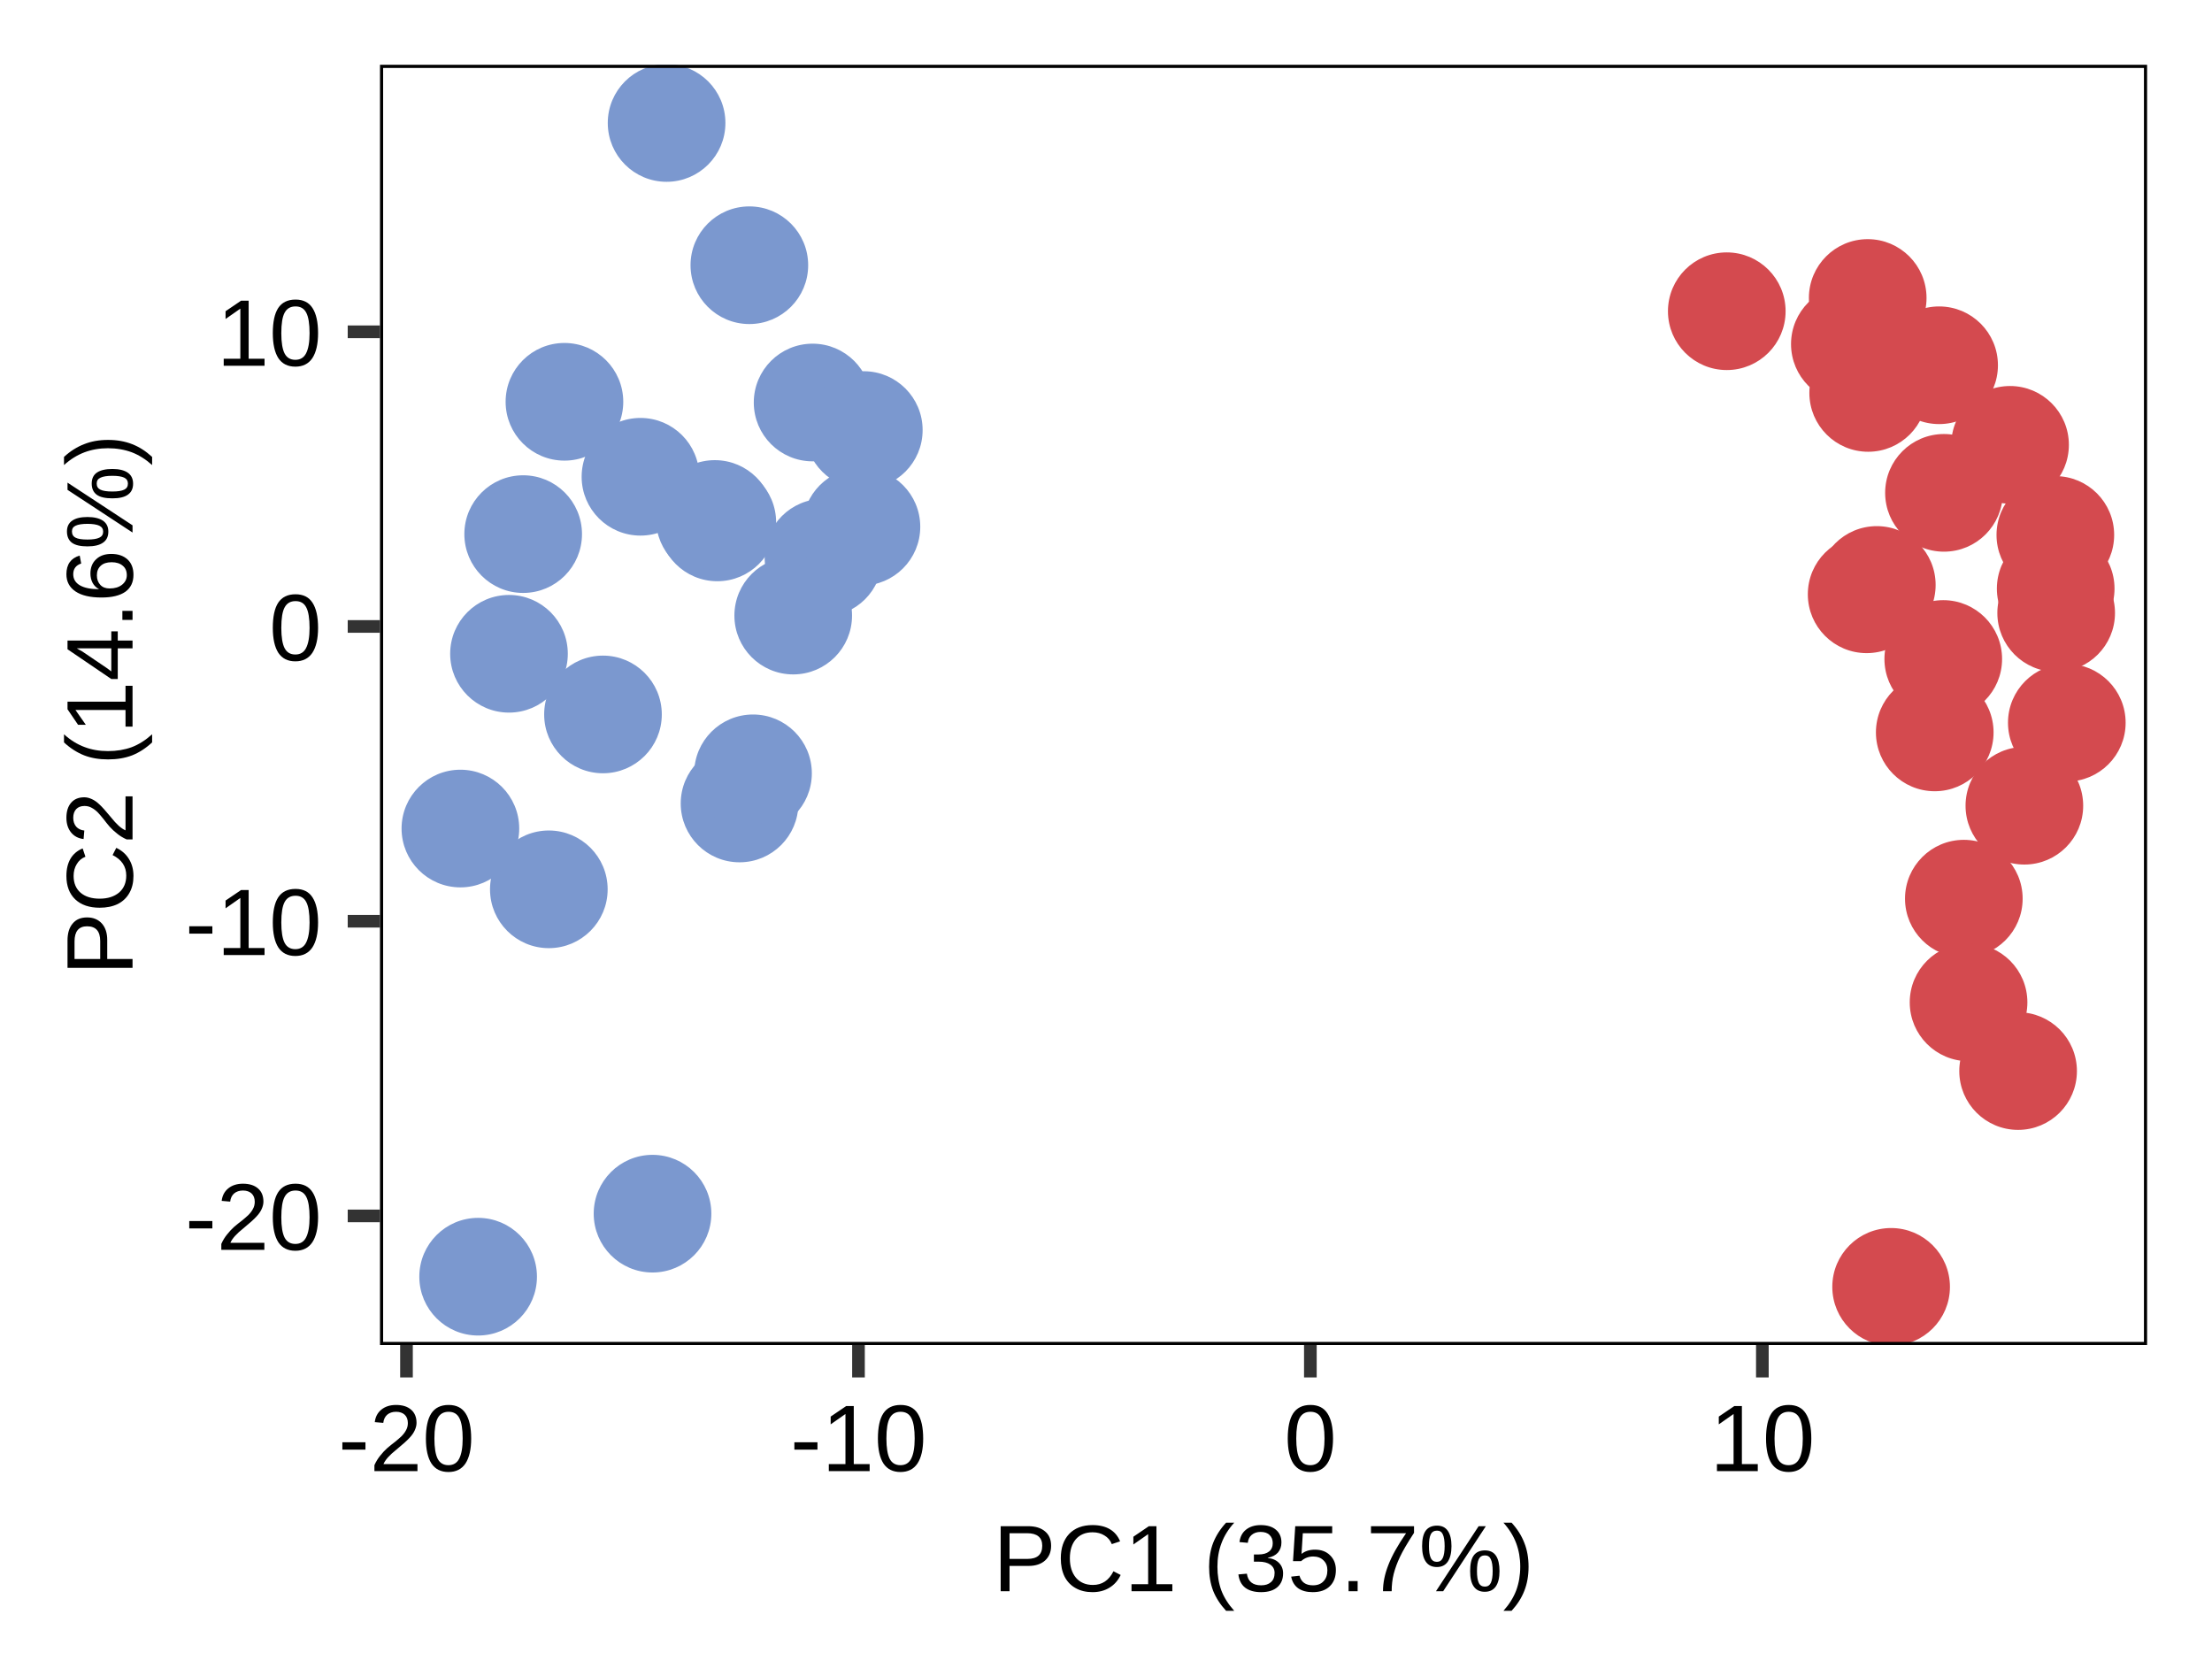
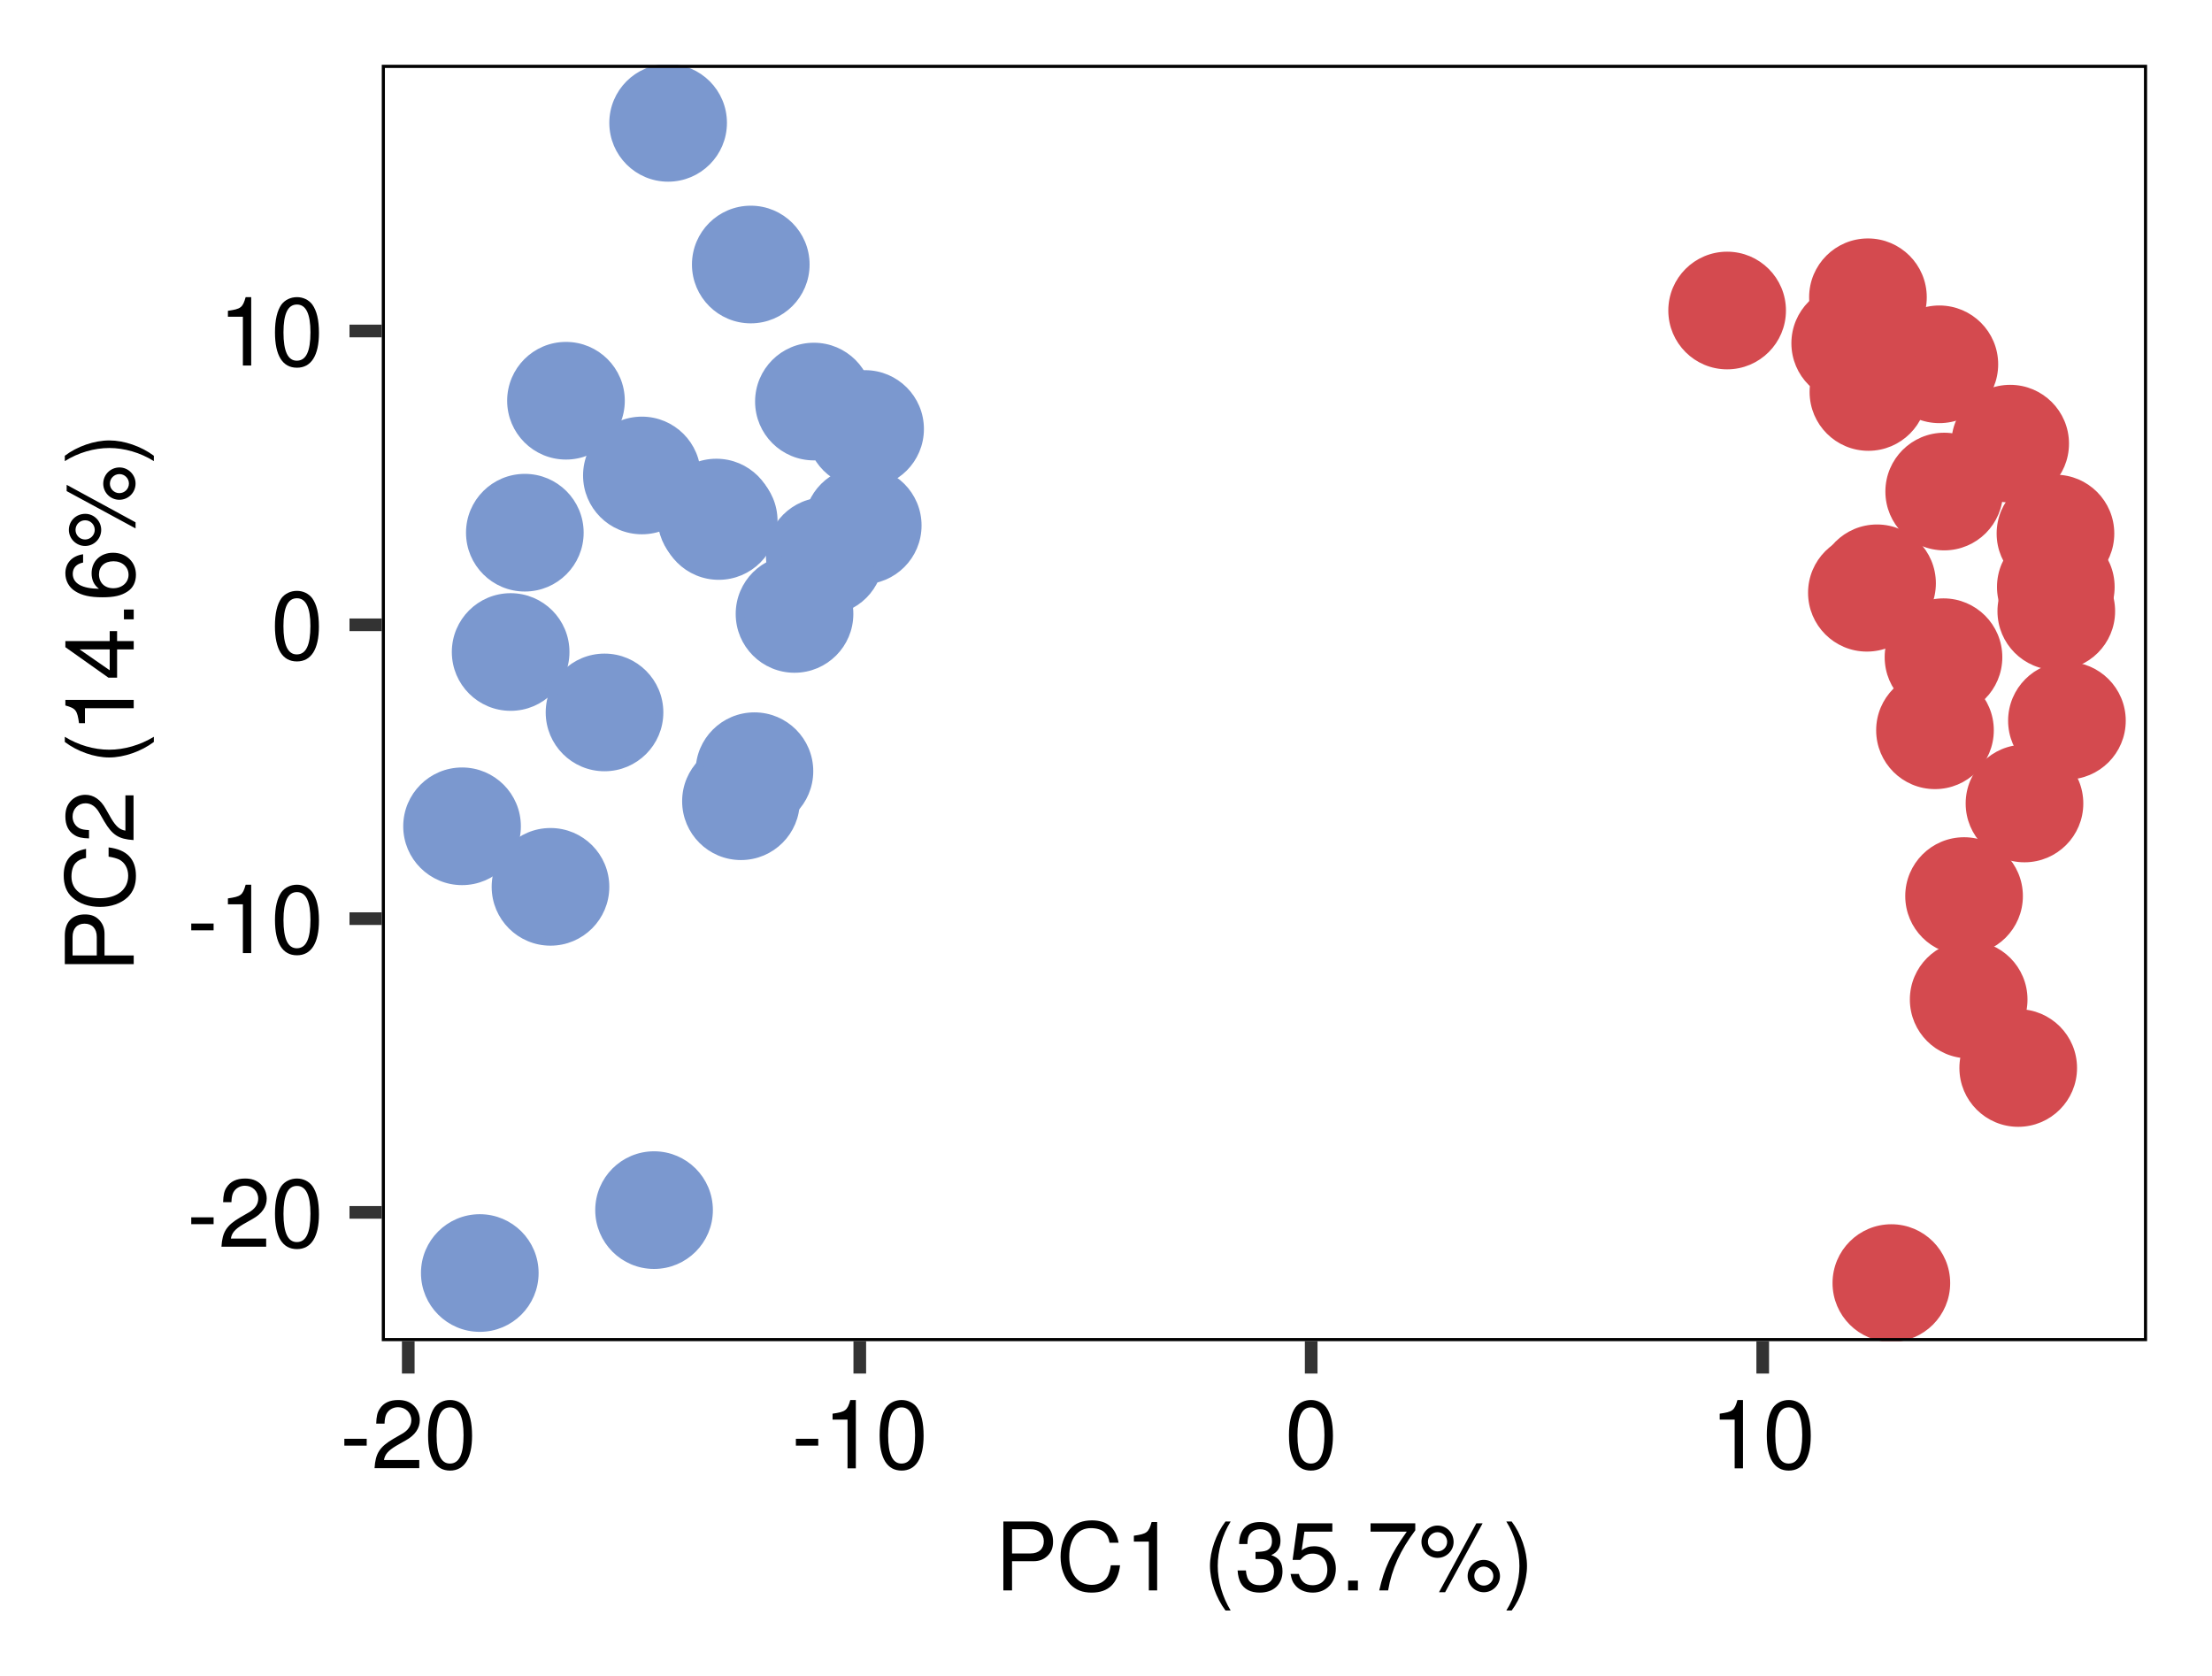
<svg xmlns="http://www.w3.org/2000/svg" width="187.09pt" height="141.73pt" viewBox="0 0 187.09 141.73">
  <g class="svglite">
    <defs>
      <style type="text/css">
    .svglite line, .svglite polyline, .svglite polygon, .svglite path, .svglite rect, .svglite circle {
      fill: none;
      stroke: #000000;
      stroke-linecap: round;
      stroke-linejoin: round;
      stroke-miterlimit: 10.00;
    }
    .svglite text {
      white-space: pre;
    }
    .svglite g.glyphgroup path {
      fill: inherit;
      stroke: none;
    }
  </style>
    </defs>
    <rect width="100%" height="100%" style="stroke: none; fill: #FFFFFF;" />
    <defs>
      <clipPath id="cpMC4wMHwxODcuMDl8MC4wMHwxNDEuNzM=">
        <rect x="0.00" y="0.00" width="187.09" height="141.73" />
      </clipPath>
    </defs>
    <g clip-path="url(#cpMC4wMHwxODcuMDl8MC4wMHwxNDEuNzM=)">
-       <rect x="0.00" y="0.00" width="187.09" height="141.73" style="stroke-width: 0.00; fill: #FFFFFF;" />
+       <rect x="-0" y="0.00" width="187.09" height="141.73" style="stroke-width: 0.00; fill: #FFFFFF;" />
    </g>
    <defs>
-       <clipPath id="cpMzIuMTR8MTgxLjYxfDUuNDh8MTEzLjc1">
-         <rect x="32.14" y="5.48" width="149.46" height="108.27" />
+       <clipPath id="cpMzIuMjl8MTgxLjYxfDUuNDh8MTEzLjQy">
+         <rect x="32.29" y="5.48" width="149.31" height="107.94" />
      </clipPath>
    </defs>
-     <g clip-path="url(#cpMzIuMTR8MTgxLjYxfDUuNDh8MTEzLjc1)">
-       <circle cx="54.17" cy="40.32" r="4.62" style="stroke-width: 0.71; stroke: #7B98CF; fill: #7B98CF;" />
-       <circle cx="68.73" cy="34.04" r="4.62" style="stroke-width: 0.71; stroke: #7B98CF; fill: #7B98CF;" />
-       <circle cx="170.01" cy="37.62" r="4.62" style="stroke-width: 0.71; stroke: #D44A4F; fill: #D44A4F;" />
-       <circle cx="56.38" cy="10.40" r="4.62" style="stroke-width: 0.71; stroke: #7B98CF; fill: #7B98CF;" />
-       <circle cx="157.97" cy="25.20" r="4.62" style="stroke-width: 0.71; stroke: #D44A4F; fill: #D44A4F;" />
-       <circle cx="72.86" cy="44.55" r="4.62" style="stroke-width: 0.71; stroke: #7B98CF; fill: #7B98CF;" />
-       <circle cx="173.91" cy="51.84" r="4.62" style="stroke-width: 0.71; stroke: #D44A4F; fill: #D44A4F;" />
-       <circle cx="47.74" cy="33.98" r="4.62" style="stroke-width: 0.71; stroke: #7B98CF; fill: #7B98CF;" />
-       <circle cx="164.42" cy="41.68" r="4.62" style="stroke-width: 0.71; stroke: #D44A4F; fill: #D44A4F;" />
-       <circle cx="60.67" cy="44.18" r="4.62" style="stroke-width: 0.71; stroke: #7B98CF; fill: #7B98CF;" />
-       <circle cx="173.87" cy="49.78" r="4.62" style="stroke-width: 0.71; stroke: #D44A4F; fill: #D44A4F;" />
-       <circle cx="60.46" cy="43.89" r="4.62" style="stroke-width: 0.71; stroke: #7B98CF; fill: #7B98CF;" />
-       <circle cx="156.46" cy="29.10" r="4.62" style="stroke-width: 0.71; stroke: #D44A4F; fill: #D44A4F;" />
-       <circle cx="63.38" cy="22.43" r="4.62" style="stroke-width: 0.71; stroke: #7B98CF; fill: #7B98CF;" />
-       <circle cx="166.10" cy="76.00" r="4.62" style="stroke-width: 0.71; stroke: #D44A4F; fill: #D44A4F;" />
-       <circle cx="43.05" cy="55.29" r="4.62" style="stroke-width: 0.71; stroke: #7B98CF; fill: #7B98CF;" />
-       <circle cx="158.74" cy="49.47" r="4.62" style="stroke-width: 0.71; stroke: #D44A4F; fill: #D44A4F;" />
-       <circle cx="69.65" cy="47.16" r="4.62" style="stroke-width: 0.71; stroke: #7B98CF; fill: #7B98CF;" />
-       <circle cx="171.22" cy="68.14" r="4.62" style="stroke-width: 0.71; stroke: #D44A4F; fill: #D44A4F;" />
-       <circle cx="170.69" cy="90.58" r="4.62" style="stroke-width: 0.71; stroke: #D44A4F; fill: #D44A4F;" />
-       <circle cx="40.44" cy="107.97" r="4.62" style="stroke-width: 0.71; stroke: #7B98CF; fill: #7B98CF;" />
-       <circle cx="163.64" cy="61.94" r="4.62" style="stroke-width: 0.71; stroke: #D44A4F; fill: #D44A4F;" />
-       <circle cx="62.55" cy="67.95" r="4.62" style="stroke-width: 0.71; stroke: #7B98CF; fill: #7B98CF;" />
-       <circle cx="159.95" cy="108.83" r="4.62" style="stroke-width: 0.71; stroke: #D44A4F; fill: #D44A4F;" />
-       <circle cx="55.19" cy="102.64" r="4.62" style="stroke-width: 0.71; stroke: #7B98CF; fill: #7B98CF;" />
-       <circle cx="164.36" cy="55.73" r="4.62" style="stroke-width: 0.71; stroke: #D44A4F; fill: #D44A4F;" />
-       <circle cx="46.42" cy="75.21" r="4.62" style="stroke-width: 0.71; stroke: #7B98CF; fill: #7B98CF;" />
-       <circle cx="164.01" cy="30.89" r="4.62" style="stroke-width: 0.71; stroke: #D44A4F; fill: #D44A4F;" />
-       <circle cx="67.09" cy="52.06" r="4.62" style="stroke-width: 0.71; stroke: #7B98CF; fill: #7B98CF;" />
-       <circle cx="146.05" cy="26.32" r="4.62" style="stroke-width: 0.71; stroke: #D44A4F; fill: #D44A4F;" />
-       <circle cx="44.25" cy="45.17" r="4.62" style="stroke-width: 0.71; stroke: #7B98CF; fill: #7B98CF;" />
-       <circle cx="166.50" cy="84.77" r="4.62" style="stroke-width: 0.71; stroke: #D44A4F; fill: #D44A4F;" />
-       <circle cx="51.00" cy="60.42" r="4.62" style="stroke-width: 0.71; stroke: #7B98CF; fill: #7B98CF;" />
-       <circle cx="157.88" cy="50.26" r="4.62" style="stroke-width: 0.71; stroke: #D44A4F; fill: #D44A4F;" />
-       <circle cx="38.94" cy="70.07" r="4.62" style="stroke-width: 0.71; stroke: #7B98CF; fill: #7B98CF;" />
-       <circle cx="158.01" cy="33.23" r="4.62" style="stroke-width: 0.71; stroke: #D44A4F; fill: #D44A4F;" />
-       <circle cx="73.06" cy="36.37" r="4.62" style="stroke-width: 0.71; stroke: #7B98CF; fill: #7B98CF;" />
-       <circle cx="174.81" cy="61.12" r="4.62" style="stroke-width: 0.71; stroke: #D44A4F; fill: #D44A4F;" />
-       <circle cx="173.84" cy="45.24" r="4.62" style="stroke-width: 0.71; stroke: #D44A4F; fill: #D44A4F;" />
-       <circle cx="63.69" cy="65.40" r="4.62" style="stroke-width: 0.71; stroke: #7B98CF; fill: #7B98CF;" />
-       <rect x="32.14" y="5.48" width="149.46" height="108.27" style="stroke-width: 0.53;" />
+     <g clip-path="url(#cpMzIuMjl8MTgxLjYxfDUuNDh8MTEzLjQy)">
+       <circle cx="54.29" cy="40.21" r="4.62" style="stroke-width: 0.71; stroke: #7B98CF; fill: #7B98CF;" />
+       <circle cx="68.84" cy="33.96" r="4.62" style="stroke-width: 0.71; stroke: #7B98CF; fill: #7B98CF;" />
+       <circle cx="170.02" cy="37.52" r="4.62" style="stroke-width: 0.71; stroke: #D44A4F; fill: #D44A4F;" />
+       <circle cx="56.51" cy="10.39" r="4.62" style="stroke-width: 0.71; stroke: #7B98CF; fill: #7B98CF;" />
+       <circle cx="157.99" cy="25.14" r="4.62" style="stroke-width: 0.71; stroke: #D44A4F; fill: #D44A4F;" />
+       <circle cx="72.97" cy="44.44" r="4.62" style="stroke-width: 0.71; stroke: #7B98CF; fill: #7B98CF;" />
+       <circle cx="173.92" cy="51.69" r="4.62" style="stroke-width: 0.71; stroke: #D44A4F; fill: #D44A4F;" />
+       <circle cx="47.87" cy="33.89" r="4.62" style="stroke-width: 0.71; stroke: #7B98CF; fill: #7B98CF;" />
+       <circle cx="164.44" cy="41.57" r="4.62" style="stroke-width: 0.71; stroke: #D44A4F; fill: #D44A4F;" />
+       <circle cx="60.79" cy="44.06" r="4.62" style="stroke-width: 0.71; stroke: #7B98CF; fill: #7B98CF;" />
+       <circle cx="173.88" cy="49.64" r="4.62" style="stroke-width: 0.71; stroke: #D44A4F; fill: #D44A4F;" />
+       <circle cx="60.59" cy="43.77" r="4.62" style="stroke-width: 0.71; stroke: #7B98CF; fill: #7B98CF;" />
+       <circle cx="156.49" cy="29.03" r="4.62" style="stroke-width: 0.71; stroke: #D44A4F; fill: #D44A4F;" />
+       <circle cx="63.50" cy="22.37" r="4.62" style="stroke-width: 0.71; stroke: #7B98CF; fill: #7B98CF;" />
+       <circle cx="166.12" cy="75.78" r="4.62" style="stroke-width: 0.71; stroke: #D44A4F; fill: #D44A4F;" />
+       <circle cx="43.19" cy="55.14" r="4.62" style="stroke-width: 0.71; stroke: #7B98CF; fill: #7B98CF;" />
+       <circle cx="158.76" cy="49.33" r="4.62" style="stroke-width: 0.71; stroke: #D44A4F; fill: #D44A4F;" />
+       <circle cx="69.76" cy="47.04" r="4.62" style="stroke-width: 0.71; stroke: #7B98CF; fill: #7B98CF;" />
+       <circle cx="171.23" cy="67.95" r="4.62" style="stroke-width: 0.71; stroke: #D44A4F; fill: #D44A4F;" />
+       <circle cx="170.70" cy="90.32" r="4.62" style="stroke-width: 0.71; stroke: #D44A4F; fill: #D44A4F;" />
+       <circle cx="40.58" cy="107.66" r="4.62" style="stroke-width: 0.71; stroke: #7B98CF; fill: #7B98CF;" />
+       <circle cx="163.66" cy="61.76" r="4.62" style="stroke-width: 0.71; stroke: #D44A4F; fill: #D44A4F;" />
+       <circle cx="62.67" cy="67.76" r="4.62" style="stroke-width: 0.71; stroke: #7B98CF; fill: #7B98CF;" />
+       <circle cx="159.97" cy="108.51" r="4.62" style="stroke-width: 0.71; stroke: #D44A4F; fill: #D44A4F;" />
+       <circle cx="55.32" cy="102.34" r="4.62" style="stroke-width: 0.71; stroke: #7B98CF; fill: #7B98CF;" />
+       <circle cx="164.38" cy="55.58" r="4.62" style="stroke-width: 0.71; stroke: #D44A4F; fill: #D44A4F;" />
+       <circle cx="46.56" cy="75.00" r="4.62" style="stroke-width: 0.71; stroke: #7B98CF; fill: #7B98CF;" />
+       <circle cx="164.03" cy="30.81" r="4.62" style="stroke-width: 0.71; stroke: #D44A4F; fill: #D44A4F;" />
+       <circle cx="67.20" cy="51.92" r="4.62" style="stroke-width: 0.71; stroke: #7B98CF; fill: #7B98CF;" />
+       <circle cx="146.08" cy="26.26" r="4.62" style="stroke-width: 0.71; stroke: #D44A4F; fill: #D44A4F;" />
+       <circle cx="44.39" cy="45.05" r="4.62" style="stroke-width: 0.71; stroke: #7B98CF; fill: #7B98CF;" />
+       <circle cx="166.51" cy="84.53" r="4.62" style="stroke-width: 0.71; stroke: #D44A4F; fill: #D44A4F;" />
+       <circle cx="51.13" cy="60.25" r="4.62" style="stroke-width: 0.71; stroke: #7B98CF; fill: #7B98CF;" />
+       <circle cx="157.90" cy="50.13" r="4.62" style="stroke-width: 0.71; stroke: #D44A4F; fill: #D44A4F;" />
+       <circle cx="39.08" cy="69.88" r="4.62" style="stroke-width: 0.71; stroke: #7B98CF; fill: #7B98CF;" />
+       <circle cx="158.03" cy="33.15" r="4.62" style="stroke-width: 0.71; stroke: #D44A4F; fill: #D44A4F;" />
+       <circle cx="73.17" cy="36.28" r="4.62" style="stroke-width: 0.71; stroke: #7B98CF; fill: #7B98CF;" />
+       <circle cx="174.82" cy="60.95" r="4.62" style="stroke-width: 0.71; stroke: #D44A4F; fill: #D44A4F;" />
+       <circle cx="173.85" cy="45.12" r="4.62" style="stroke-width: 0.71; stroke: #D44A4F; fill: #D44A4F;" />
+       <circle cx="63.81" cy="65.22" r="4.62" style="stroke-width: 0.71; stroke: #7B98CF; fill: #7B98CF;" />
+       <rect x="32.29" y="5.48" width="149.31" height="107.94" style="stroke-width: 0.53;" />
    </g>
    <g clip-path="url(#cpMC4wMHwxODcuMDl8MC4wMHwxNDEuNzM=)">
-       <text x="27.21" y="105.70" text-anchor="end" style="font-size: 8.00px; font-family: &quot;Arial&quot;;" textLength="11.58px" lengthAdjust="spacingAndGlyphs">-20</text>
-       <text x="27.21" y="80.77" text-anchor="end" style="font-size: 8.00px; font-family: &quot;Arial&quot;;" textLength="11.58px" lengthAdjust="spacingAndGlyphs">-10</text>
-       <text x="27.21" y="55.85" text-anchor="end" style="font-size: 8.00px; font-family: &quot;Arial&quot;;" textLength="4.45px" lengthAdjust="spacingAndGlyphs">0</text>
-       <text x="27.21" y="30.93" text-anchor="end" style="font-size: 8.00px; font-family: &quot;Arial&quot;;" textLength="8.91px" lengthAdjust="spacingAndGlyphs">10</text>
-       <polyline points="29.41,102.83 32.14,102.83 " style="stroke-width: 1.07; stroke: #333333; stroke-linecap: butt;" />
-       <polyline points="29.41,77.91 32.14,77.91 " style="stroke-width: 1.07; stroke: #333333; stroke-linecap: butt;" />
-       <polyline points="29.41,52.98 32.14,52.98 " style="stroke-width: 1.07; stroke: #333333; stroke-linecap: butt;" />
-       <polyline points="29.41,28.06 32.14,28.06 " style="stroke-width: 1.07; stroke: #333333; stroke-linecap: butt;" />
-       <polyline points="34.38,116.49 34.38,113.75 " style="stroke-width: 1.07; stroke: #333333; stroke-linecap: butt;" />
-       <polyline points="72.61,116.49 72.61,113.75 " style="stroke-width: 1.07; stroke: #333333; stroke-linecap: butt;" />
-       <polyline points="110.83,116.49 110.83,113.75 " style="stroke-width: 1.07; stroke: #333333; stroke-linecap: butt;" />
-       <polyline points="149.06,116.49 149.06,113.75 " style="stroke-width: 1.07; stroke: #333333; stroke-linecap: butt;" />
-       <text x="34.38" y="124.41" text-anchor="middle" style="font-size: 8.00px; font-family: &quot;Arial&quot;;" textLength="11.58px" lengthAdjust="spacingAndGlyphs">-20</text>
-       <text x="72.61" y="124.41" text-anchor="middle" style="font-size: 8.00px; font-family: &quot;Arial&quot;;" textLength="11.58px" lengthAdjust="spacingAndGlyphs">-10</text>
-       <text x="110.83" y="124.41" text-anchor="middle" style="font-size: 8.00px; font-family: &quot;Arial&quot;;" textLength="4.45px" lengthAdjust="spacingAndGlyphs">0</text>
-       <text x="149.06" y="124.41" text-anchor="middle" style="font-size: 8.00px; font-family: &quot;Arial&quot;;" textLength="8.91px" lengthAdjust="spacingAndGlyphs">10</text>
-       <text x="106.88" y="134.57" text-anchor="middle" style="font-size: 8.00px; font-family: &quot;Arial&quot;;" textLength="45.83px" lengthAdjust="spacingAndGlyphs">PC1 (35.7%)</text>
-       <text transform="translate(11.21,59.61) rotate(-90)" text-anchor="middle" style="font-size: 8.00px; font-family: &quot;Arial&quot;;" textLength="45.83px" lengthAdjust="spacingAndGlyphs">PC2 (14.6%)</text>
+       <text x="27.36" y="105.45" text-anchor="end" style="font-size: 8.00px; font-family: &quot;Nimbus Sans&quot;;" textLength="11.56px" lengthAdjust="spacingAndGlyphs">-20</text>
+       <text x="27.36" y="80.60" text-anchor="end" style="font-size: 8.00px; font-family: &quot;Nimbus Sans&quot;;" textLength="11.56px" lengthAdjust="spacingAndGlyphs">-10</text>
+       <text x="27.36" y="55.75" text-anchor="end" style="font-size: 8.00px; font-family: &quot;Nimbus Sans&quot;;" textLength="4.45px" lengthAdjust="spacingAndGlyphs">0</text>
+       <text x="27.36" y="30.91" text-anchor="end" style="font-size: 8.00px; font-family: &quot;Nimbus Sans&quot;;" textLength="8.91px" lengthAdjust="spacingAndGlyphs">10</text>
+       <polyline points="29.56,102.53 32.29,102.53 " style="stroke-width: 1.07; stroke: #333333; stroke-linecap: butt;" />
+       <polyline points="29.56,77.69 32.29,77.69 " style="stroke-width: 1.07; stroke: #333333; stroke-linecap: butt;" />
+       <polyline points="29.56,52.84 32.29,52.84 " style="stroke-width: 1.07; stroke: #333333; stroke-linecap: butt;" />
+       <polyline points="29.56,27.99 32.29,27.99 " style="stroke-width: 1.07; stroke: #333333; stroke-linecap: butt;" />
+       <polyline points="34.53,116.16 34.53,113.42 " style="stroke-width: 1.07; stroke: #333333; stroke-linecap: butt;" />
+       <polyline points="72.72,116.16 72.72,113.42 " style="stroke-width: 1.07; stroke: #333333; stroke-linecap: butt;" />
+       <polyline points="110.90,116.16 110.90,113.42 " style="stroke-width: 1.07; stroke: #333333; stroke-linecap: butt;" />
+       <polyline points="149.09,116.16 149.09,113.42 " style="stroke-width: 1.07; stroke: #333333; stroke-linecap: butt;" />
+       <text x="34.53" y="124.18" text-anchor="middle" style="font-size: 8.00px; font-family: &quot;Nimbus Sans&quot;;" textLength="11.56px" lengthAdjust="spacingAndGlyphs">-20</text>
+       <text x="72.72" y="124.18" text-anchor="middle" style="font-size: 8.00px; font-family: &quot;Nimbus Sans&quot;;" textLength="11.56px" lengthAdjust="spacingAndGlyphs">-10</text>
+       <text x="110.90" y="124.18" text-anchor="middle" style="font-size: 8.00px; font-family: &quot;Nimbus Sans&quot;;" textLength="4.45px" lengthAdjust="spacingAndGlyphs">0</text>
+       <text x="149.09" y="124.18" text-anchor="middle" style="font-size: 8.00px; font-family: &quot;Nimbus Sans&quot;;" textLength="8.91px" lengthAdjust="spacingAndGlyphs">10</text>
+       <text x="106.95" y="134.50" text-anchor="middle" style="font-size: 8.00px; font-family: &quot;Nimbus Sans&quot;;" textLength="45.64px" lengthAdjust="spacingAndGlyphs">PC1 (35.7%)</text>
+       <text transform="translate(11.31,59.45) rotate(-90)" text-anchor="middle" style="font-size: 8.00px; font-family: &quot;Nimbus Sans&quot;;" textLength="45.64px" lengthAdjust="spacingAndGlyphs">PC2 (14.6%)</text>
    </g>
  </g>
</svg>
